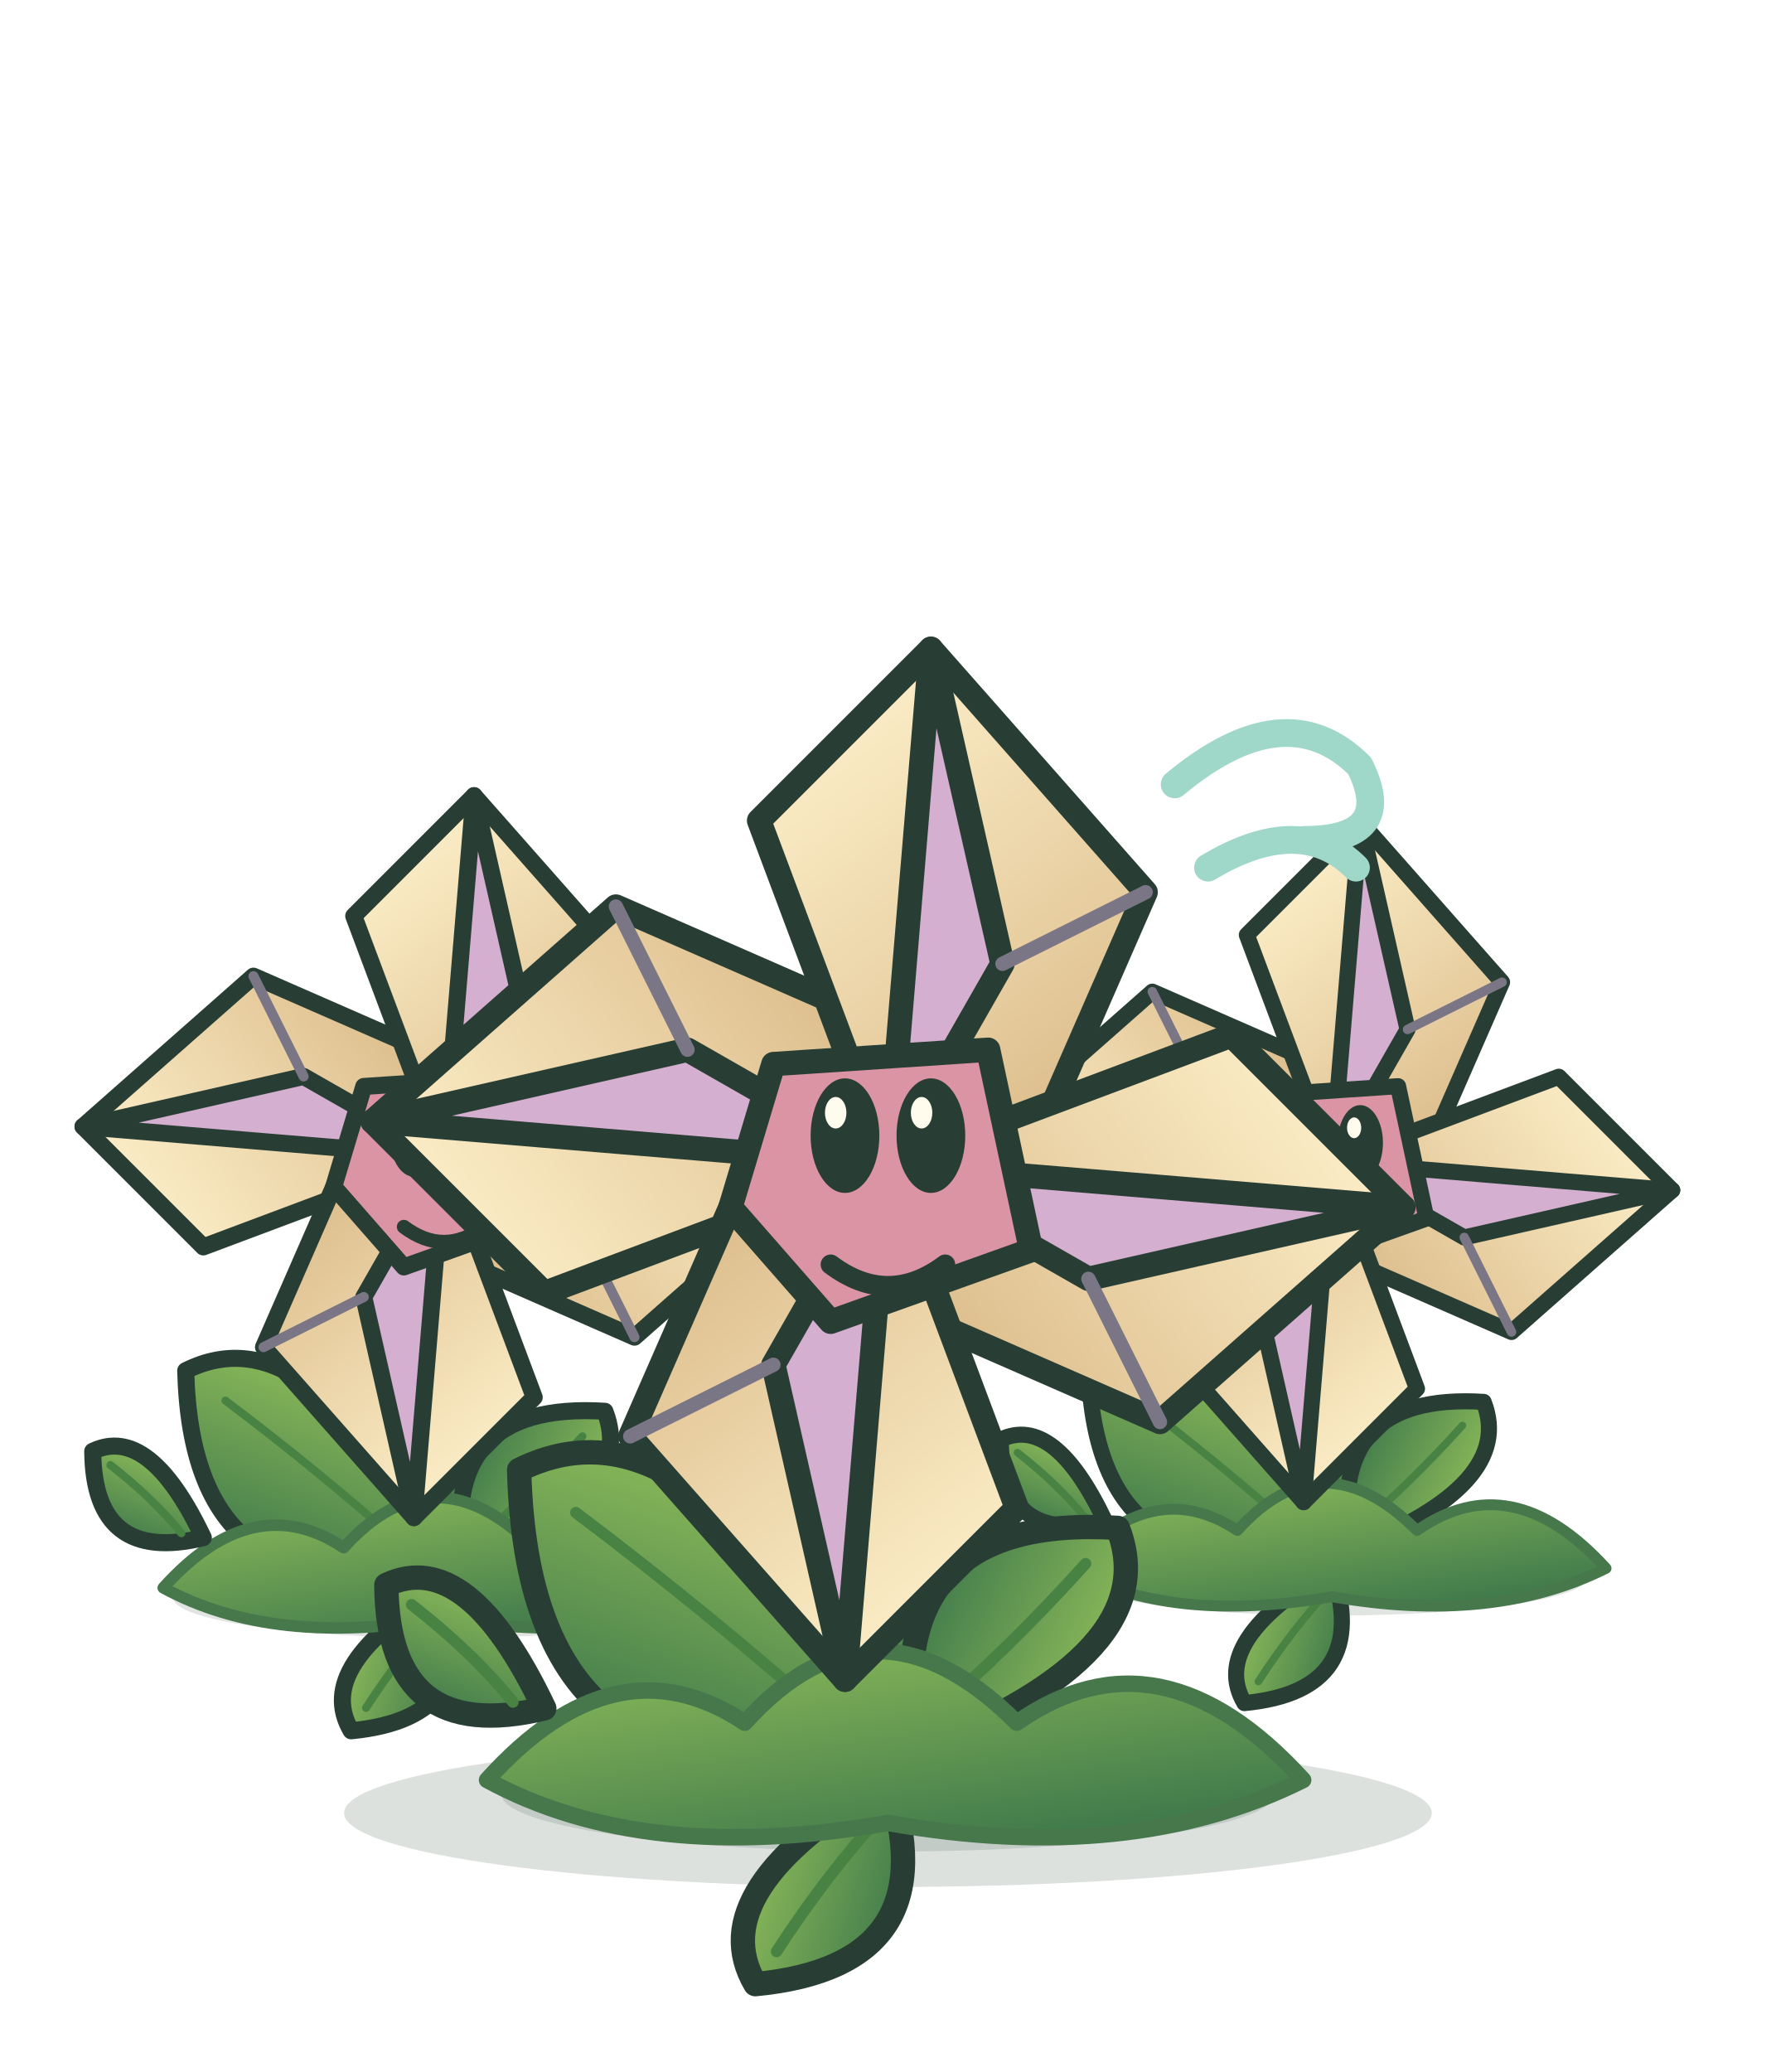
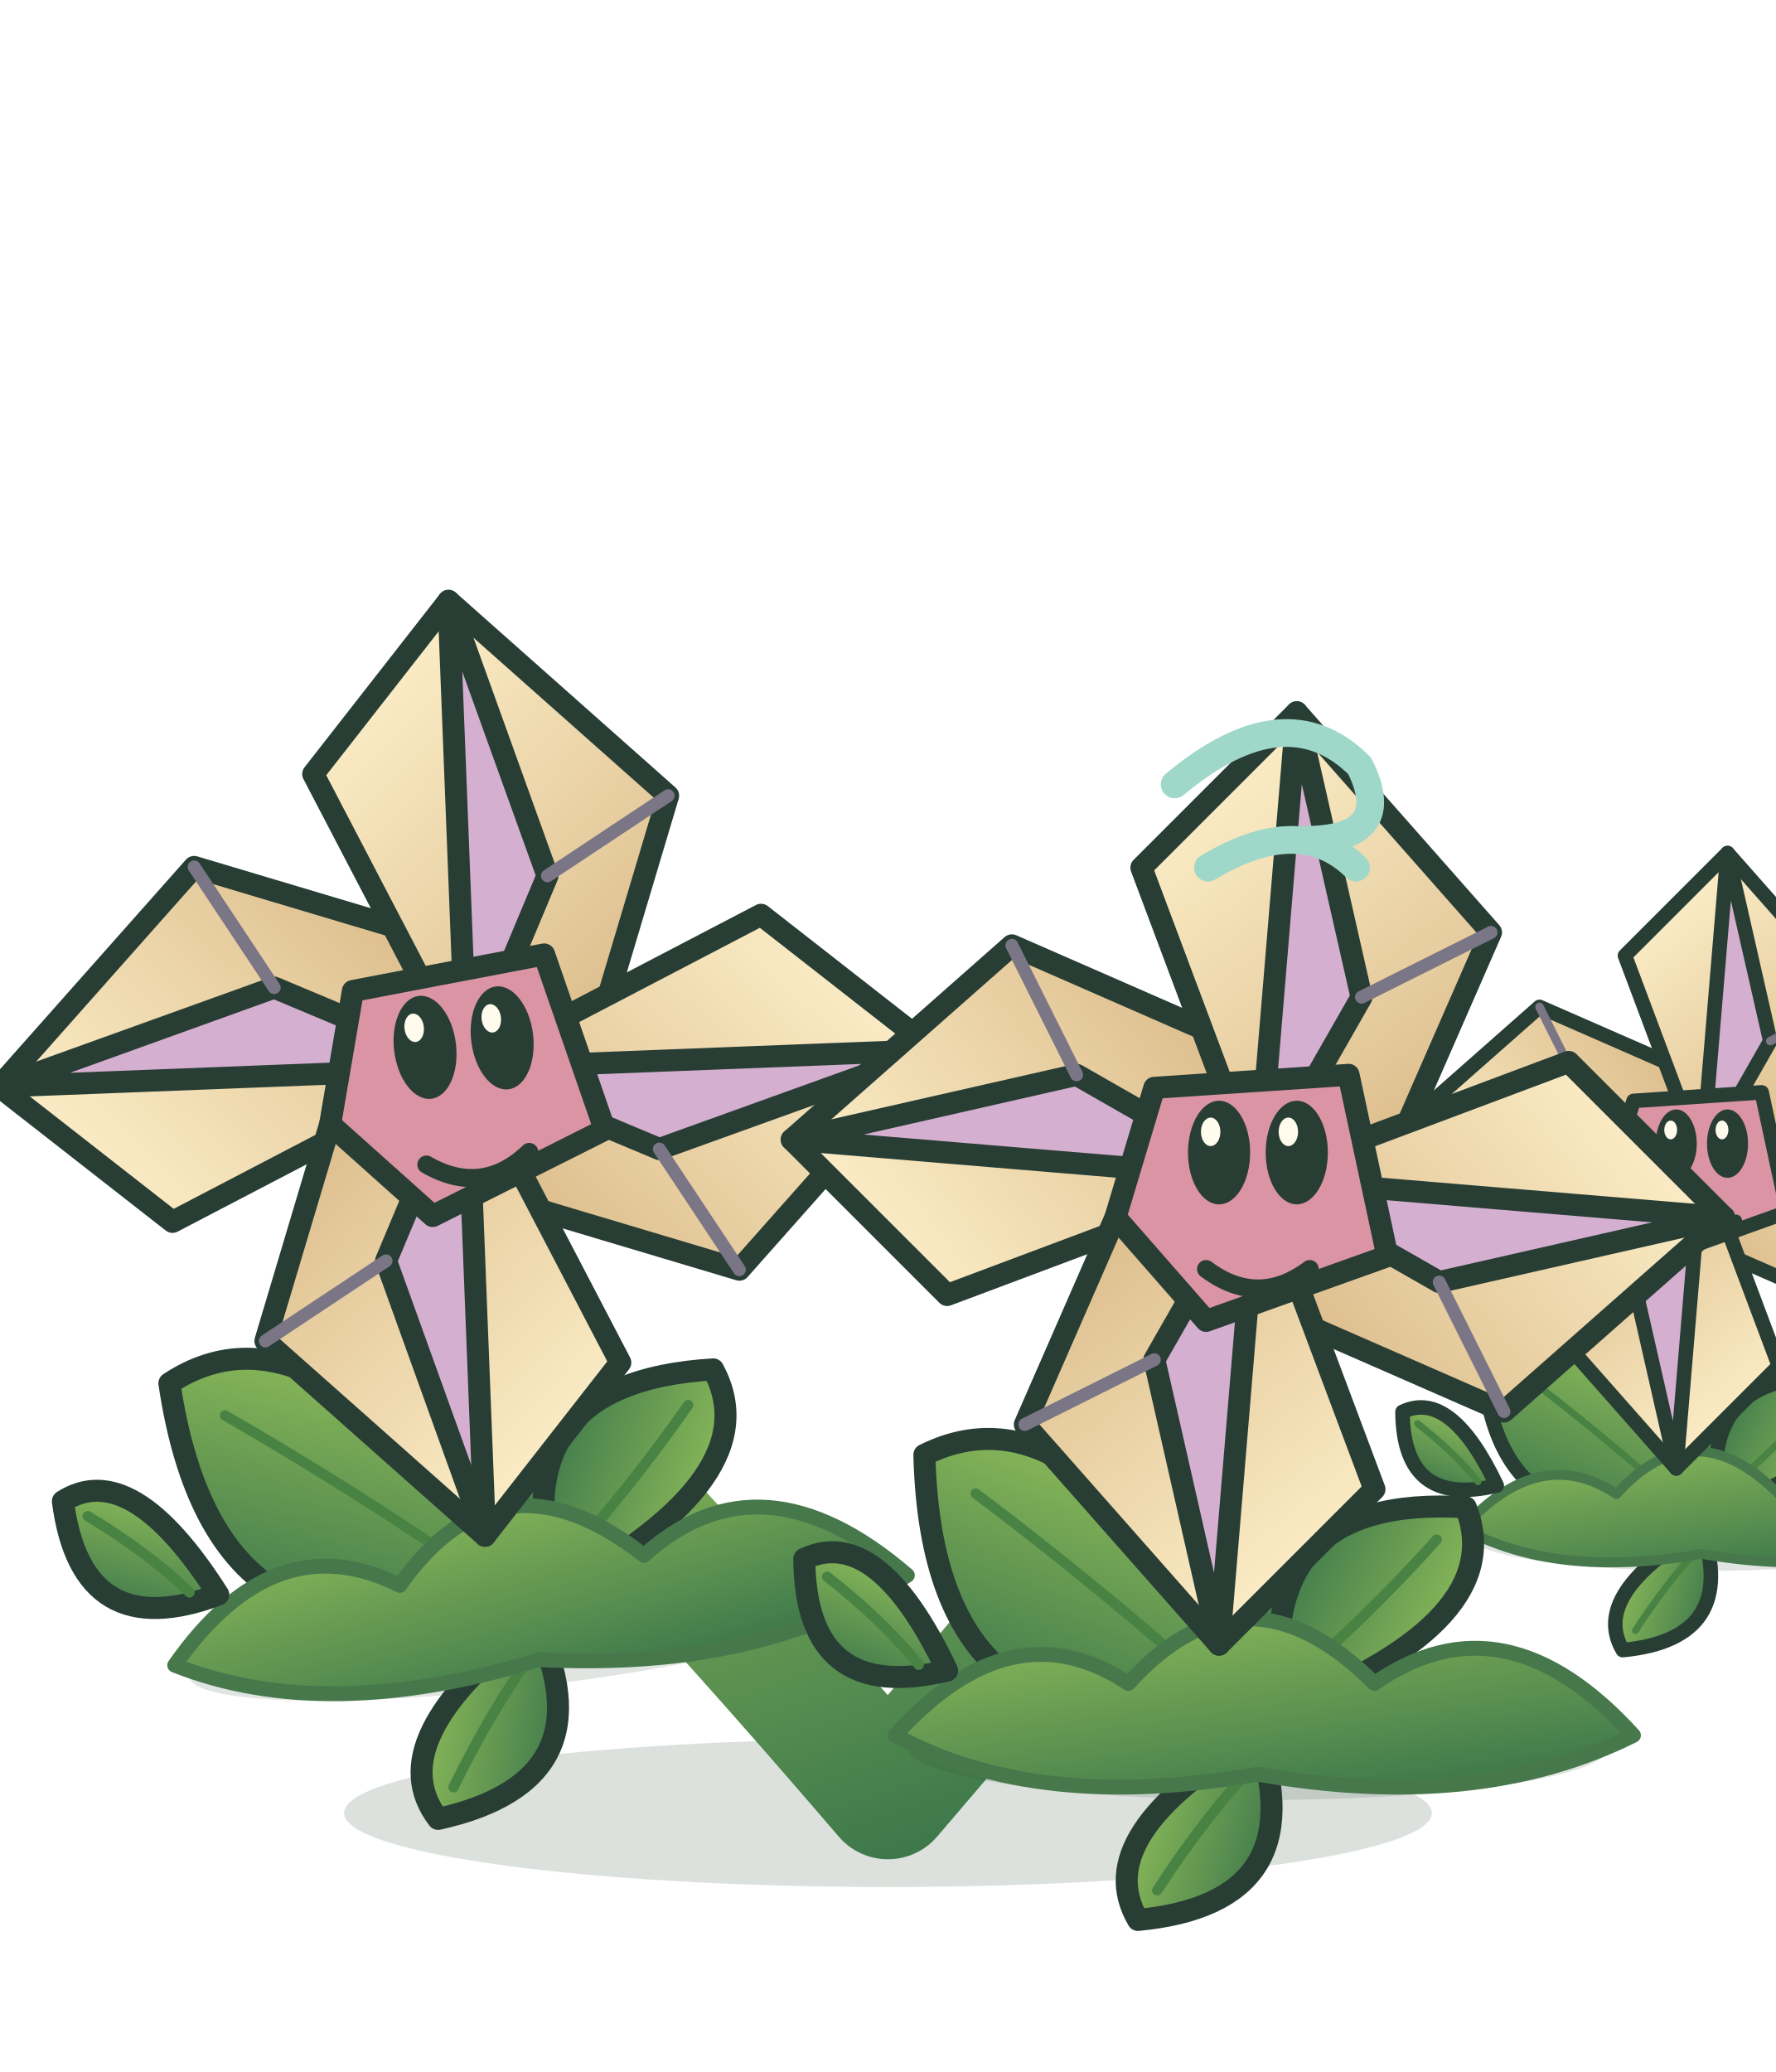
- <svg xmlns="http://www.w3.org/2000/svg" width="192" height="224" viewBox="-48 -60 96 112" data-plant-kind="fusion_prime_origami_blossom" data-facing="right" data-model-archetype="origami_blossom" data-geometry-signature="1a908f07c76d5c6c23b7a81cf0ede58c">
+ <svg xmlns="http://www.w3.org/2000/svg" width="192" height="224" viewBox="-48 -60 96 112" data-plant-kind="fusion_prime_origami_blossom" data-facing="right" data-model-archetype="origami_blossom" data-geometry-signature="ec4dfcf09be37bda410928752e3bd59f">
  <defs>
    <linearGradient id="skin" x1=".2" y1="0" x2=".8" y2="1">
      <stop stop-color="#fff3ce" />
      <stop offset="1" stop-color="#dab987" />
    </linearGradient>
    <linearGradient id="lf" x1=".2" y1="0" x2=".8" y2="1">
      <stop stop-color="#88b758" />
      <stop offset="1" stop-color="#3d774b" />
    </linearGradient>
  </defs>
  <g stroke-linejoin="round" stroke-linecap="round">
    <ellipse cx="0" cy="38" rx="29.4" ry="4" fill="#233e2b" opacity=".16" />
-     <g transform="translate(-24.0 7.4) rotate(0.0) scale(0.542)">
-       <g data-part="base">
-         <ellipse cx="0" cy="35" rx="27" ry="4" fill="#233e2b" opacity=".14" stroke="none" stroke-width="0" />
-         <path d="M-4 32 Q-1 17 -4 -5 L3 -5 Q6 13 3 32Z" fill="url(#lf)" stroke="#283e35" stroke-width="1.7" />
-         <path d="M-1 27 Q2 16 -1 4" fill="none" stroke="#a6cd6b" stroke-width="1.5" />
-         <g transform="translate(-1 31) rotate(37)">
-           <path d="M0 0 Q-24.8 -12.4 -31 0 Q-15.5 19.53 0 0Z" fill="url(#lf)" stroke="#283e35" stroke-width="1.7" />
-           <path d="M-2 1 Q-13.95 0 -26.04 0" fill="none" stroke="#488343" stroke-width="0.8" />
+     <g data-organ="twin" data-ingredient="origami_blossom">
+       <path d="M 0 37 Q -12 23 -22 13 M 0 37 Q 12 23 20 13" fill="none" stroke="url(#lf)" stroke-width="7" />
+       <g transform="translate(-22.0 4.0) rotate(-7.0) scale(0.700)">
+         <g data-part="base">
+           <ellipse cx="0" cy="35" rx="27" ry="4" fill="#233e2b" opacity=".14" stroke="none" stroke-width="0" />
+           <path d="M-4 32 Q-1 17 -4 -5 L3 -5 Q6 13 3 32Z" fill="url(#lf)" stroke="#283e35" stroke-width="1.7" />
+           <path d="M-1 27 Q2 16 -1 4" fill="none" stroke="#a6cd6b" stroke-width="1.5" />
+           <g transform="translate(-1 31) rotate(37)">
+             <path d="M0 0 Q-24.8 -12.4 -31 0 Q-15.5 19.53 0 0Z" fill="url(#lf)" stroke="#283e35" stroke-width="1.7" />
+             <path d="M-2 1 Q-13.95 0 -26.04 0" fill="none" stroke="#488343" stroke-width="0.8" />
+           </g>
+           <g transform="translate(2 32) rotate(132)">
+             <path d="M0 0 Q-16.8 -8.4 -21 0 Q-10.5 13.23 0 0Z" fill="url(#lf)" stroke="#283e35" stroke-width="1.7" />
+             <path d="M-2 1 Q-9.45 0 -17.64 0" fill="none" stroke="#488343" stroke-width="0.8" />
+           </g>
+           <g transform="translate(0 34) rotate(-57)">
+             <path d="M0 0 Q-13.60 -6.80 -17 0 Q-8.5 10.71 0 0Z" fill="url(#lf)" stroke="#283e35" stroke-width="1.7" />
+             <path d="M-2 1 Q-7.65 0 -14.28 0" fill="none" stroke="#488343" stroke-width="0.8" />
+           </g>
+           <path d="M-28 34 Q-19 24 -10 30 Q-1 20 9 30 Q19 23 29 34 Q17 40 0 37 Q-17 40 -28 34Z" fill="url(#lf)" stroke="#47784c" stroke-width="1.15" />
+           <g transform="translate(-24 29) rotate(38)">
+             <path d="M0 0 Q-11.20 -5.60 -14 0 Q-7.0 8.82 0 0Z" fill="url(#lf)" stroke="#283e35" stroke-width="1.7" />
+             <path d="M-2 1 Q-6.3 0 -11.76 0" fill="none" stroke="#488343" stroke-width="0.8" />
+           </g>
        </g>
-         <g transform="translate(2 32) rotate(132)">
-           <path d="M0 0 Q-16.8 -8.4 -21 0 Q-10.5 13.23 0 0Z" fill="url(#lf)" stroke="#283e35" stroke-width="1.7" />
-           <path d="M-2 1 Q-9.45 0 -17.64 0" fill="none" stroke="#488343" stroke-width="0.8" />
+         <g transform="rotate(-90 0 -9)">
+           <path d="M0 -9 L-9 -33 L3 -45 L18 -28 L11 -12Z" fill="url(#skin)" stroke="#283e35" stroke-width="1.7" />
+           <path d="M0 -9 L3 -45 L8 -23Z" fill="#d5afcf" stroke="#283e35" stroke-width="1.7" />
+           <path d="M8 -23 L18 -28" fill="none" stroke="#7a7685" stroke-width="1" />
        </g>
-         <g transform="translate(0 34) rotate(-57)">
-           <path d="M0 0 Q-13.60 -6.80 -17 0 Q-8.5 10.71 0 0Z" fill="url(#lf)" stroke="#283e35" stroke-width="1.7" />
-           <path d="M-2 1 Q-7.65 0 -14.28 0" fill="none" stroke="#488343" stroke-width="0.8" />
+         <g transform="rotate(0 0 -9)">
+           <path d="M0 -9 L-9 -33 L3 -45 L18 -28 L11 -12Z" fill="url(#skin)" stroke="#283e35" stroke-width="1.7" />
+           <path d="M0 -9 L3 -45 L8 -23Z" fill="#d5afcf" stroke="#283e35" stroke-width="1.7" />
+           <path d="M8 -23 L18 -28" fill="none" stroke="#7a7685" stroke-width="1" />
        </g>
-         <path d="M-28 34 Q-19 24 -10 30 Q-1 20 9 30 Q19 23 29 34 Q17 40 0 37 Q-17 40 -28 34Z" fill="url(#lf)" stroke="#47784c" stroke-width="1.15" />
-         <g transform="translate(-24 29) rotate(38)">
-           <path d="M0 0 Q-11.20 -5.60 -14 0 Q-7.0 8.82 0 0Z" fill="url(#lf)" stroke="#283e35" stroke-width="1.7" />
-           <path d="M-2 1 Q-6.3 0 -11.76 0" fill="none" stroke="#488343" stroke-width="0.8" />
+         <g transform="rotate(90 0 -9)">
+           <path d="M0 -9 L-9 -33 L3 -45 L18 -28 L11 -12Z" fill="url(#skin)" stroke="#283e35" stroke-width="1.7" />
+           <path d="M0 -9 L3 -45 L8 -23Z" fill="#d5afcf" stroke="#283e35" stroke-width="1.7" />
+           <path d="M8 -23 L18 -28" fill="none" stroke="#7a7685" stroke-width="1" />
        </g>
+         <g transform="rotate(180 0 -9)">
+           <path d="M0 -9 L-9 -33 L3 -45 L18 -28 L11 -12Z" fill="url(#skin)" stroke="#283e35" stroke-width="1.7" />
+           <path d="M0 -9 L3 -45 L8 -23Z" fill="#d5afcf" stroke="#283e35" stroke-width="1.7" />
+           <path d="M8 -23 L18 -28" fill="none" stroke="#7a7685" stroke-width="1" />
+         </g>
+         <path d="M-8 -16 L7 -17 L10 -3 L-4 2 L-11 -6Z" fill="#db94a4" stroke="#283e35" stroke-width="1.7" />
+         <ellipse cx="-3" cy="-11" rx="2.4" ry="4" fill="#283e35" stroke="none" stroke-width="1.4" />
+         <ellipse cx="-3.65" cy="-12.6" rx="0.75" ry="1.1" fill="#fffbed" stroke="none" stroke-width="1.4" />
+         <ellipse cx="3" cy="-11" rx="2.4" ry="4" fill="#283e35" stroke="none" stroke-width="1.4" />
+         <ellipse cx="2.35" cy="-12.6" rx="0.75" ry="1.1" fill="#fffbed" stroke="none" stroke-width="1.4" />
+         <path d="M-4 -2 q4 3 8 0" fill="none" stroke="#283e35" stroke-width="1.4" />
      </g>
-       <g transform="rotate(-90 0 -9)">
-         <path d="M0 -9 L-9 -33 L3 -45 L18 -28 L11 -12Z" fill="url(#skin)" stroke="#283e35" stroke-width="1.7" />
-         <path d="M0 -9 L3 -45 L8 -23Z" fill="#d5afcf" stroke="#283e35" stroke-width="1.7" />
-         <path d="M8 -23 L18 -28" fill="none" stroke="#7a7685" stroke-width="1" />
-       </g>
-       <g transform="rotate(0 0 -9)">
-         <path d="M0 -9 L-9 -33 L3 -45 L18 -28 L11 -12Z" fill="url(#skin)" stroke="#283e35" stroke-width="1.7" />
-         <path d="M0 -9 L3 -45 L8 -23Z" fill="#d5afcf" stroke="#283e35" stroke-width="1.7" />
-         <path d="M8 -23 L18 -28" fill="none" stroke="#7a7685" stroke-width="1" />
-       </g>
-       <g transform="rotate(90 0 -9)">
-         <path d="M0 -9 L-9 -33 L3 -45 L18 -28 L11 -12Z" fill="url(#skin)" stroke="#283e35" stroke-width="1.7" />
-         <path d="M0 -9 L3 -45 L8 -23Z" fill="#d5afcf" stroke="#283e35" stroke-width="1.7" />
-         <path d="M8 -23 L18 -28" fill="none" stroke="#7a7685" stroke-width="1" />
-       </g>
-       <g transform="rotate(180 0 -9)">
-         <path d="M0 -9 L-9 -33 L3 -45 L18 -28 L11 -12Z" fill="url(#skin)" stroke="#283e35" stroke-width="1.7" />
-         <path d="M0 -9 L3 -45 L8 -23Z" fill="#d5afcf" stroke="#283e35" stroke-width="1.7" />
-         <path d="M8 -23 L18 -28" fill="none" stroke="#7a7685" stroke-width="1" />
-       </g>
-       <path d="M-8 -16 L7 -17 L10 -3 L-4 2 L-11 -6Z" fill="#db94a4" stroke="#283e35" stroke-width="1.7" />
-       <ellipse cx="-3" cy="-11" rx="2.4" ry="4" fill="#283e35" stroke="none" stroke-width="1.4" />
-       <ellipse cx="-3.65" cy="-12.6" rx="0.75" ry="1.1" fill="#fffbed" stroke="none" stroke-width="1.4" />
-       <ellipse cx="3" cy="-11" rx="2.4" ry="4" fill="#283e35" stroke="none" stroke-width="1.4" />
-       <ellipse cx="2.35" cy="-12.6" rx="0.75" ry="1.1" fill="#fffbed" stroke="none" stroke-width="1.4" />
-       <path d="M-4 -2 q4 3 8 0" fill="none" stroke="#283e35" stroke-width="1.4" />
    </g>
-     <g transform="translate(24.0 7.4) rotate(0.0) scale(0.511)">
+     <g transform="translate(44.0 6.9) rotate(0.0) scale(0.462)">
      <g data-part="base">
        <ellipse cx="0" cy="35" rx="27" ry="4" fill="#233e2b" opacity=".14" stroke="none" stroke-width="0" />
        <path d="M-4 32 Q-1 17 -4 -5 L3 -5 Q6 13 3 32Z" fill="url(#lf)" stroke="#283e35" stroke-width="1.7" />
        <path d="M-1 27 Q2 16 -1 4" fill="none" stroke="#a6cd6b" stroke-width="1.5" />
        <g transform="translate(-1 31) rotate(37)">
          <path d="M0 0 Q-24.8 -12.4 -31 0 Q-15.5 19.53 0 0Z" fill="url(#lf)" stroke="#283e35" stroke-width="1.7" />
          <path d="M-2 1 Q-13.95 0 -26.04 0" fill="none" stroke="#488343" stroke-width="0.8" />
        </g>
        <g transform="translate(2 32) rotate(132)">
          <path d="M0 0 Q-16.8 -8.4 -21 0 Q-10.5 13.23 0 0Z" fill="url(#lf)" stroke="#283e35" stroke-width="1.7" />
          <path d="M-2 1 Q-9.45 0 -17.64 0" fill="none" stroke="#488343" stroke-width="0.8" />
        </g>
        <g transform="translate(0 34) rotate(-57)">
          <path d="M0 0 Q-13.60 -6.80 -17 0 Q-8.5 10.71 0 0Z" fill="url(#lf)" stroke="#283e35" stroke-width="1.7" />
          <path d="M-2 1 Q-7.65 0 -14.28 0" fill="none" stroke="#488343" stroke-width="0.8" />
        </g>
        <path d="M-28 34 Q-19 24 -10 30 Q-1 20 9 30 Q19 23 29 34 Q17 40 0 37 Q-17 40 -28 34Z" fill="url(#lf)" stroke="#47784c" stroke-width="1.15" />
        <g transform="translate(-24 29) rotate(38)">
          <path d="M0 0 Q-11.20 -5.60 -14 0 Q-7.0 8.82 0 0Z" fill="url(#lf)" stroke="#283e35" stroke-width="1.7" />
          <path d="M-2 1 Q-6.3 0 -11.76 0" fill="none" stroke="#488343" stroke-width="0.8" />
        </g>
      </g>
      <g transform="rotate(-90 0 -9)">
        <path d="M0 -9 L-9 -33 L3 -45 L18 -28 L11 -12Z" fill="url(#skin)" stroke="#283e35" stroke-width="1.7" />
        <path d="M0 -9 L3 -45 L8 -23Z" fill="#d5afcf" stroke="#283e35" stroke-width="1.7" />
        <path d="M8 -23 L18 -28" fill="none" stroke="#7a7685" stroke-width="1" />
      </g>
      <g transform="rotate(0 0 -9)">
        <path d="M0 -9 L-9 -33 L3 -45 L18 -28 L11 -12Z" fill="url(#skin)" stroke="#283e35" stroke-width="1.7" />
        <path d="M0 -9 L3 -45 L8 -23Z" fill="#d5afcf" stroke="#283e35" stroke-width="1.7" />
        <path d="M8 -23 L18 -28" fill="none" stroke="#7a7685" stroke-width="1" />
      </g>
      <g transform="rotate(90 0 -9)">
        <path d="M0 -9 L-9 -33 L3 -45 L18 -28 L11 -12Z" fill="url(#skin)" stroke="#283e35" stroke-width="1.7" />
        <path d="M0 -9 L3 -45 L8 -23Z" fill="#d5afcf" stroke="#283e35" stroke-width="1.7" />
        <path d="M8 -23 L18 -28" fill="none" stroke="#7a7685" stroke-width="1" />
      </g>
      <g transform="rotate(180 0 -9)">
        <path d="M0 -9 L-9 -33 L3 -45 L18 -28 L11 -12Z" fill="url(#skin)" stroke="#283e35" stroke-width="1.7" />
        <path d="M0 -9 L3 -45 L8 -23Z" fill="#d5afcf" stroke="#283e35" stroke-width="1.7" />
        <path d="M8 -23 L18 -28" fill="none" stroke="#7a7685" stroke-width="1" />
      </g>
      <path d="M-8 -16 L7 -17 L10 -3 L-4 2 L-11 -6Z" fill="#db94a4" stroke="#283e35" stroke-width="1.7" />
      <ellipse cx="-3" cy="-11" rx="2.4" ry="4" fill="#283e35" stroke="none" stroke-width="1.4" />
      <ellipse cx="-3.65" cy="-12.6" rx="0.75" ry="1.1" fill="#fffbed" stroke="none" stroke-width="1.4" />
      <ellipse cx="3" cy="-11" rx="2.4" ry="4" fill="#283e35" stroke="none" stroke-width="1.4" />
      <ellipse cx="2.35" cy="-12.6" rx="0.75" ry="1.1" fill="#fffbed" stroke="none" stroke-width="1.4" />
      <path d="M-4 -2 q4 3 8 0" fill="none" stroke="#283e35" stroke-width="1.4" />
    </g>
    <g data-host="origami_blossom">
-       <g transform="translate(0.0 9.9) rotate(0.0) scale(0.774)">
+       <g transform="translate(20.0 10.0) rotate(0.0) scale(0.700)">
        <g data-part="base">
          <ellipse cx="0" cy="35" rx="27" ry="4" fill="#233e2b" opacity=".14" stroke="none" stroke-width="0" />
          <path d="M-4 32 Q-1 17 -4 -5 L3 -5 Q6 13 3 32Z" fill="url(#lf)" stroke="#283e35" stroke-width="1.7" />
          <path d="M-1 27 Q2 16 -1 4" fill="none" stroke="#a6cd6b" stroke-width="1.5" />
          <g transform="translate(-1 31) rotate(37)">
            <path d="M0 0 Q-24.8 -12.4 -31 0 Q-15.5 19.53 0 0Z" fill="url(#lf)" stroke="#283e35" stroke-width="1.7" />
            <path d="M-2 1 Q-13.95 0 -26.04 0" fill="none" stroke="#488343" stroke-width="0.8" />
          </g>
          <g transform="translate(2 32) rotate(132)">
            <path d="M0 0 Q-16.8 -8.4 -21 0 Q-10.5 13.23 0 0Z" fill="url(#lf)" stroke="#283e35" stroke-width="1.7" />
            <path d="M-2 1 Q-9.45 0 -17.64 0" fill="none" stroke="#488343" stroke-width="0.8" />
          </g>
          <g transform="translate(0 34) rotate(-57)">
            <path d="M0 0 Q-13.60 -6.80 -17 0 Q-8.5 10.71 0 0Z" fill="url(#lf)" stroke="#283e35" stroke-width="1.7" />
            <path d="M-2 1 Q-7.65 0 -14.28 0" fill="none" stroke="#488343" stroke-width="0.8" />
          </g>
          <path d="M-28 34 Q-19 24 -10 30 Q-1 20 9 30 Q19 23 29 34 Q17 40 0 37 Q-17 40 -28 34Z" fill="url(#lf)" stroke="#47784c" stroke-width="1.15" />
          <g transform="translate(-24 29) rotate(38)">
            <path d="M0 0 Q-11.20 -5.60 -14 0 Q-7.0 8.82 0 0Z" fill="url(#lf)" stroke="#283e35" stroke-width="1.7" />
            <path d="M-2 1 Q-6.3 0 -11.76 0" fill="none" stroke="#488343" stroke-width="0.8" />
          </g>
        </g>
        <g transform="rotate(-90 0 -9)">
          <path d="M0 -9 L-9 -33 L3 -45 L18 -28 L11 -12Z" fill="url(#skin)" stroke="#283e35" stroke-width="1.7" />
          <path d="M0 -9 L3 -45 L8 -23Z" fill="#d5afcf" stroke="#283e35" stroke-width="1.7" />
          <path d="M8 -23 L18 -28" fill="none" stroke="#7a7685" stroke-width="1" />
        </g>
        <g transform="rotate(0 0 -9)">
          <path d="M0 -9 L-9 -33 L3 -45 L18 -28 L11 -12Z" fill="url(#skin)" stroke="#283e35" stroke-width="1.7" />
          <path d="M0 -9 L3 -45 L8 -23Z" fill="#d5afcf" stroke="#283e35" stroke-width="1.7" />
          <path d="M8 -23 L18 -28" fill="none" stroke="#7a7685" stroke-width="1" />
        </g>
        <g transform="rotate(90 0 -9)">
          <path d="M0 -9 L-9 -33 L3 -45 L18 -28 L11 -12Z" fill="url(#skin)" stroke="#283e35" stroke-width="1.7" />
          <path d="M0 -9 L3 -45 L8 -23Z" fill="#d5afcf" stroke="#283e35" stroke-width="1.7" />
          <path d="M8 -23 L18 -28" fill="none" stroke="#7a7685" stroke-width="1" />
        </g>
        <g transform="rotate(180 0 -9)">
          <path d="M0 -9 L-9 -33 L3 -45 L18 -28 L11 -12Z" fill="url(#skin)" stroke="#283e35" stroke-width="1.7" />
          <path d="M0 -9 L3 -45 L8 -23Z" fill="#d5afcf" stroke="#283e35" stroke-width="1.7" />
          <path d="M8 -23 L18 -28" fill="none" stroke="#7a7685" stroke-width="1" />
        </g>
        <path d="M-8 -16 L7 -17 L10 -3 L-4 2 L-11 -6Z" fill="#db94a4" stroke="#283e35" stroke-width="1.7" />
        <ellipse cx="-3" cy="-11" rx="2.4" ry="4" fill="#283e35" stroke="none" stroke-width="1.4" />
        <ellipse cx="-3.65" cy="-12.6" rx="0.75" ry="1.1" fill="#fffbed" stroke="none" stroke-width="1.4" />
        <ellipse cx="3" cy="-11" rx="2.4" ry="4" fill="#283e35" stroke="none" stroke-width="1.4" />
        <ellipse cx="2.35" cy="-12.6" rx="0.75" ry="1.1" fill="#fffbed" stroke="none" stroke-width="1.4" />
        <path d="M-4 -2 q4 3 8 0" fill="none" stroke="#283e35" stroke-width="1.4" />
      </g>
    </g>
    <g data-element="wind">
      <path d="M15.5 -17.6 q6 -5 10 -1 q2 4 -3 4 M17.3 -13.1 q5 -3 8 0" fill="none" stroke="#9fd8c8" stroke-width="1.5" />
    </g>
  </g>
</svg>
